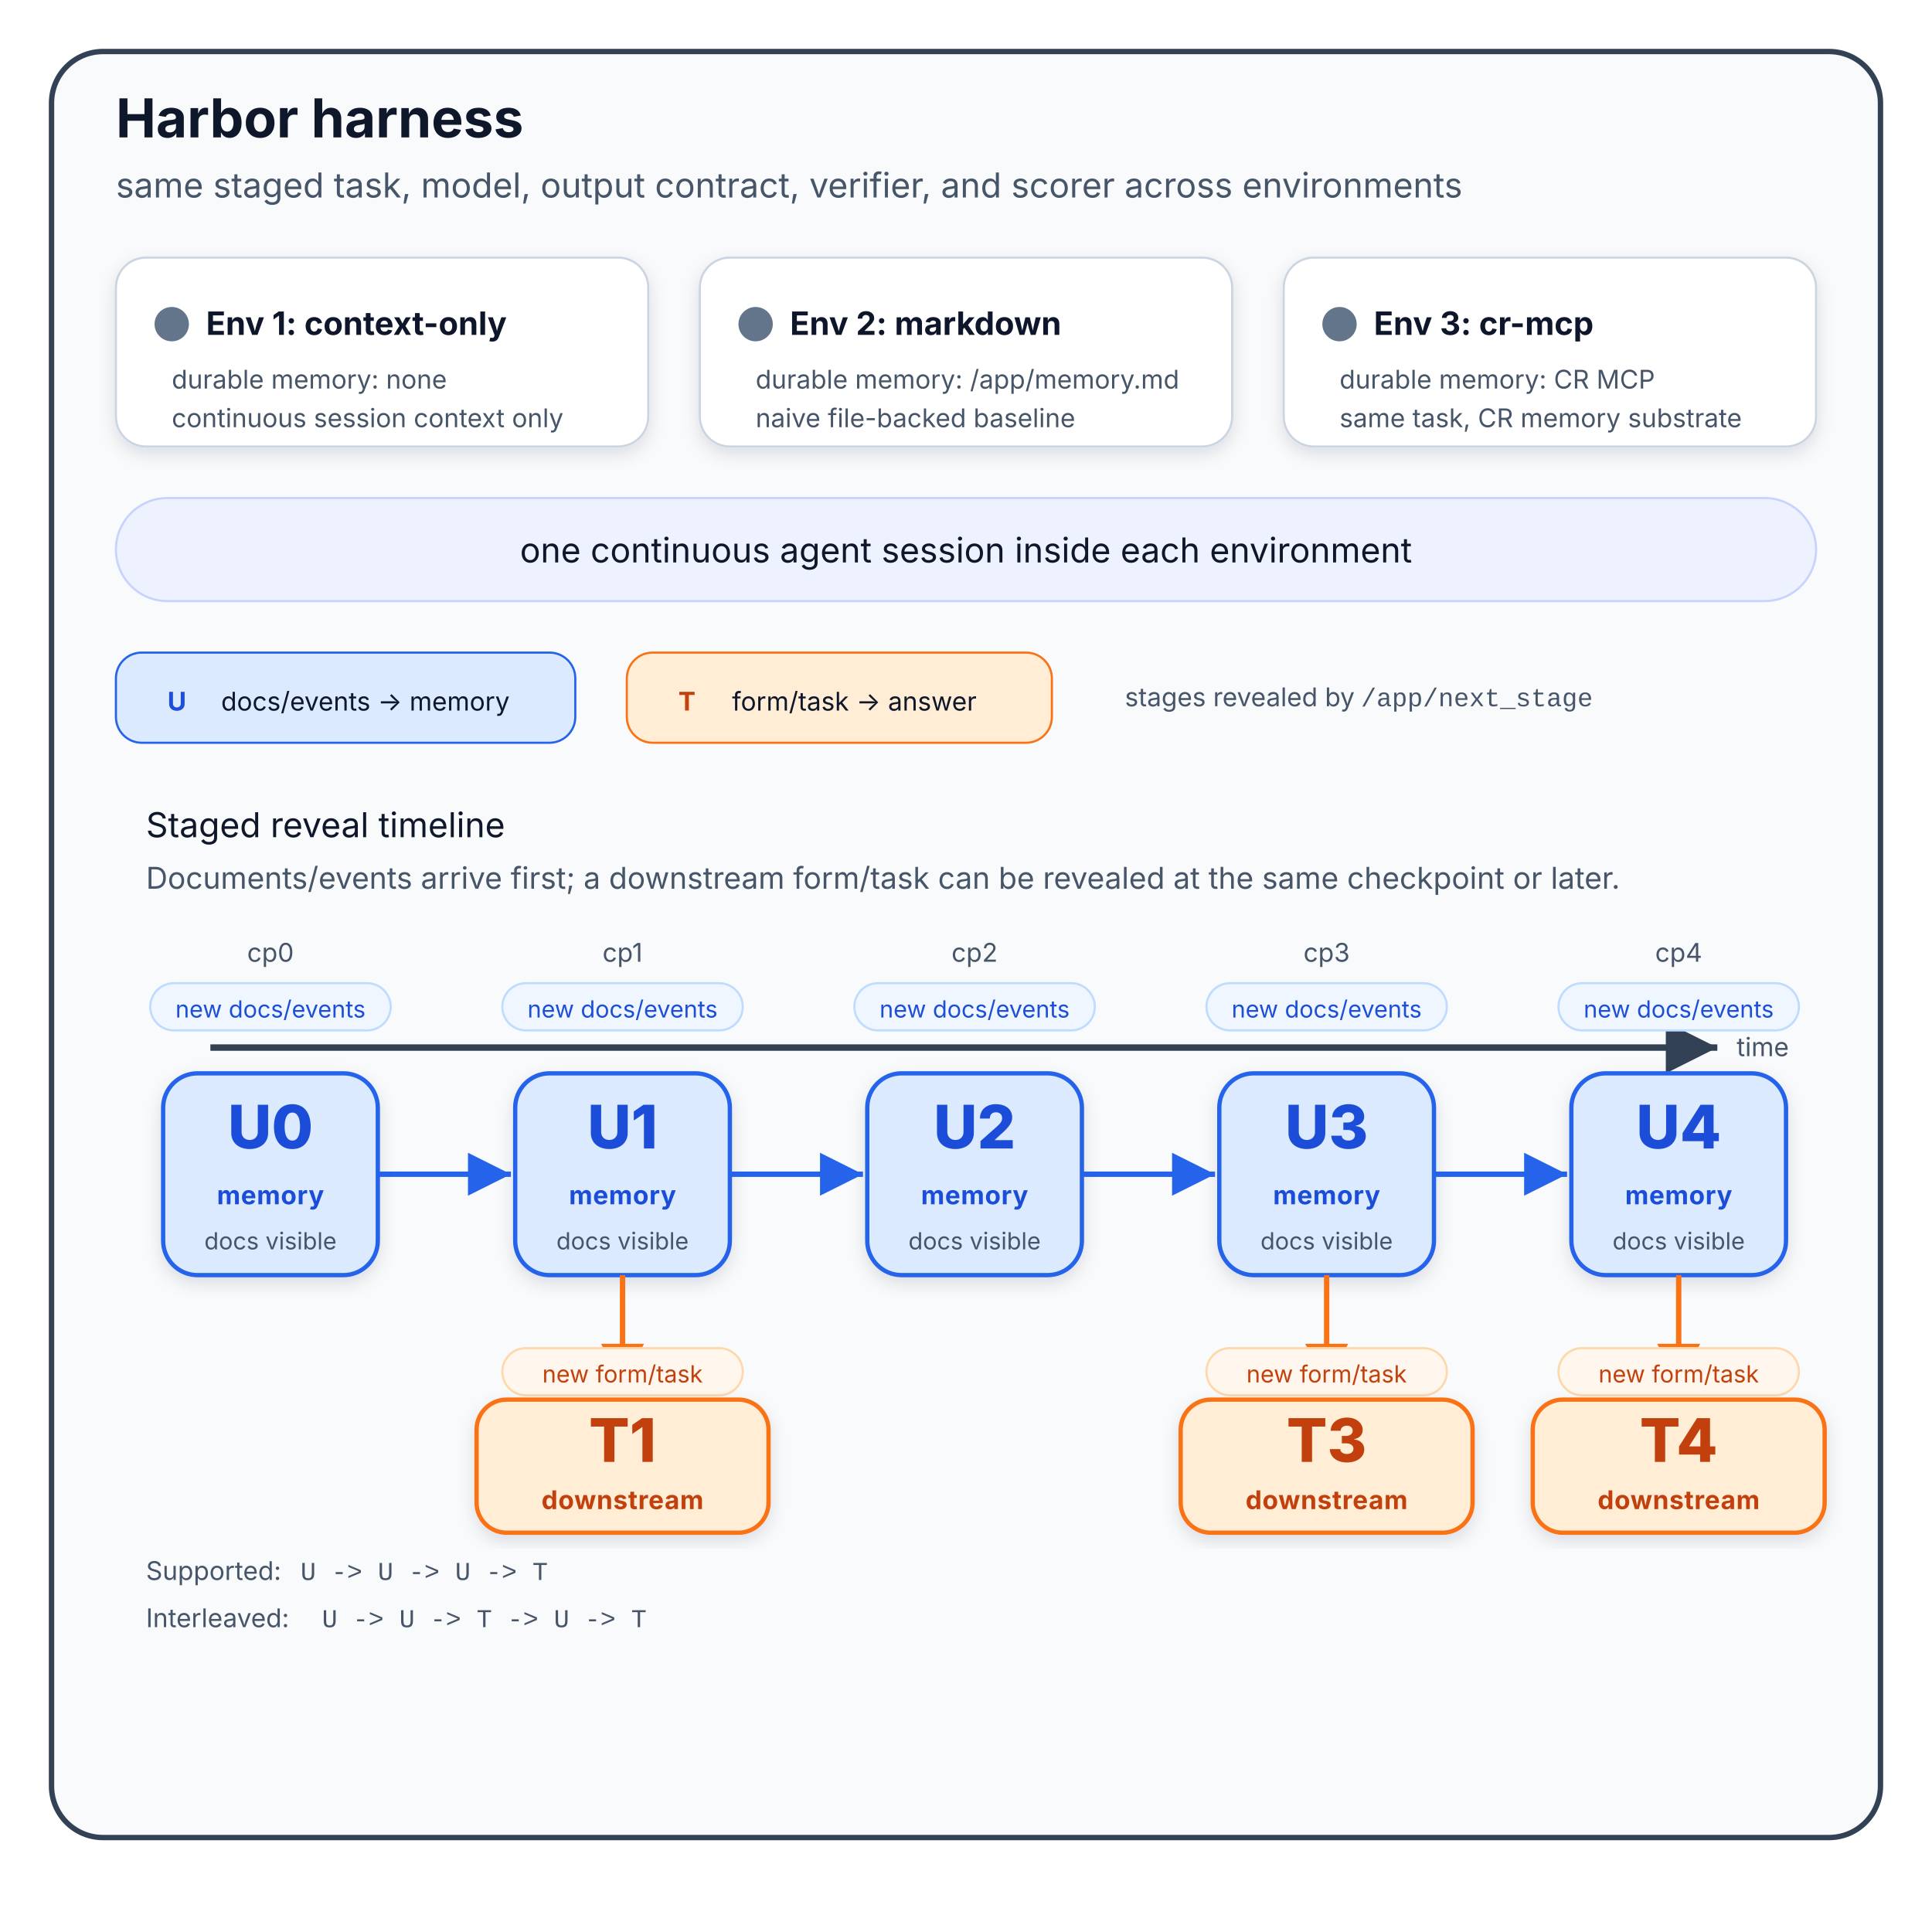
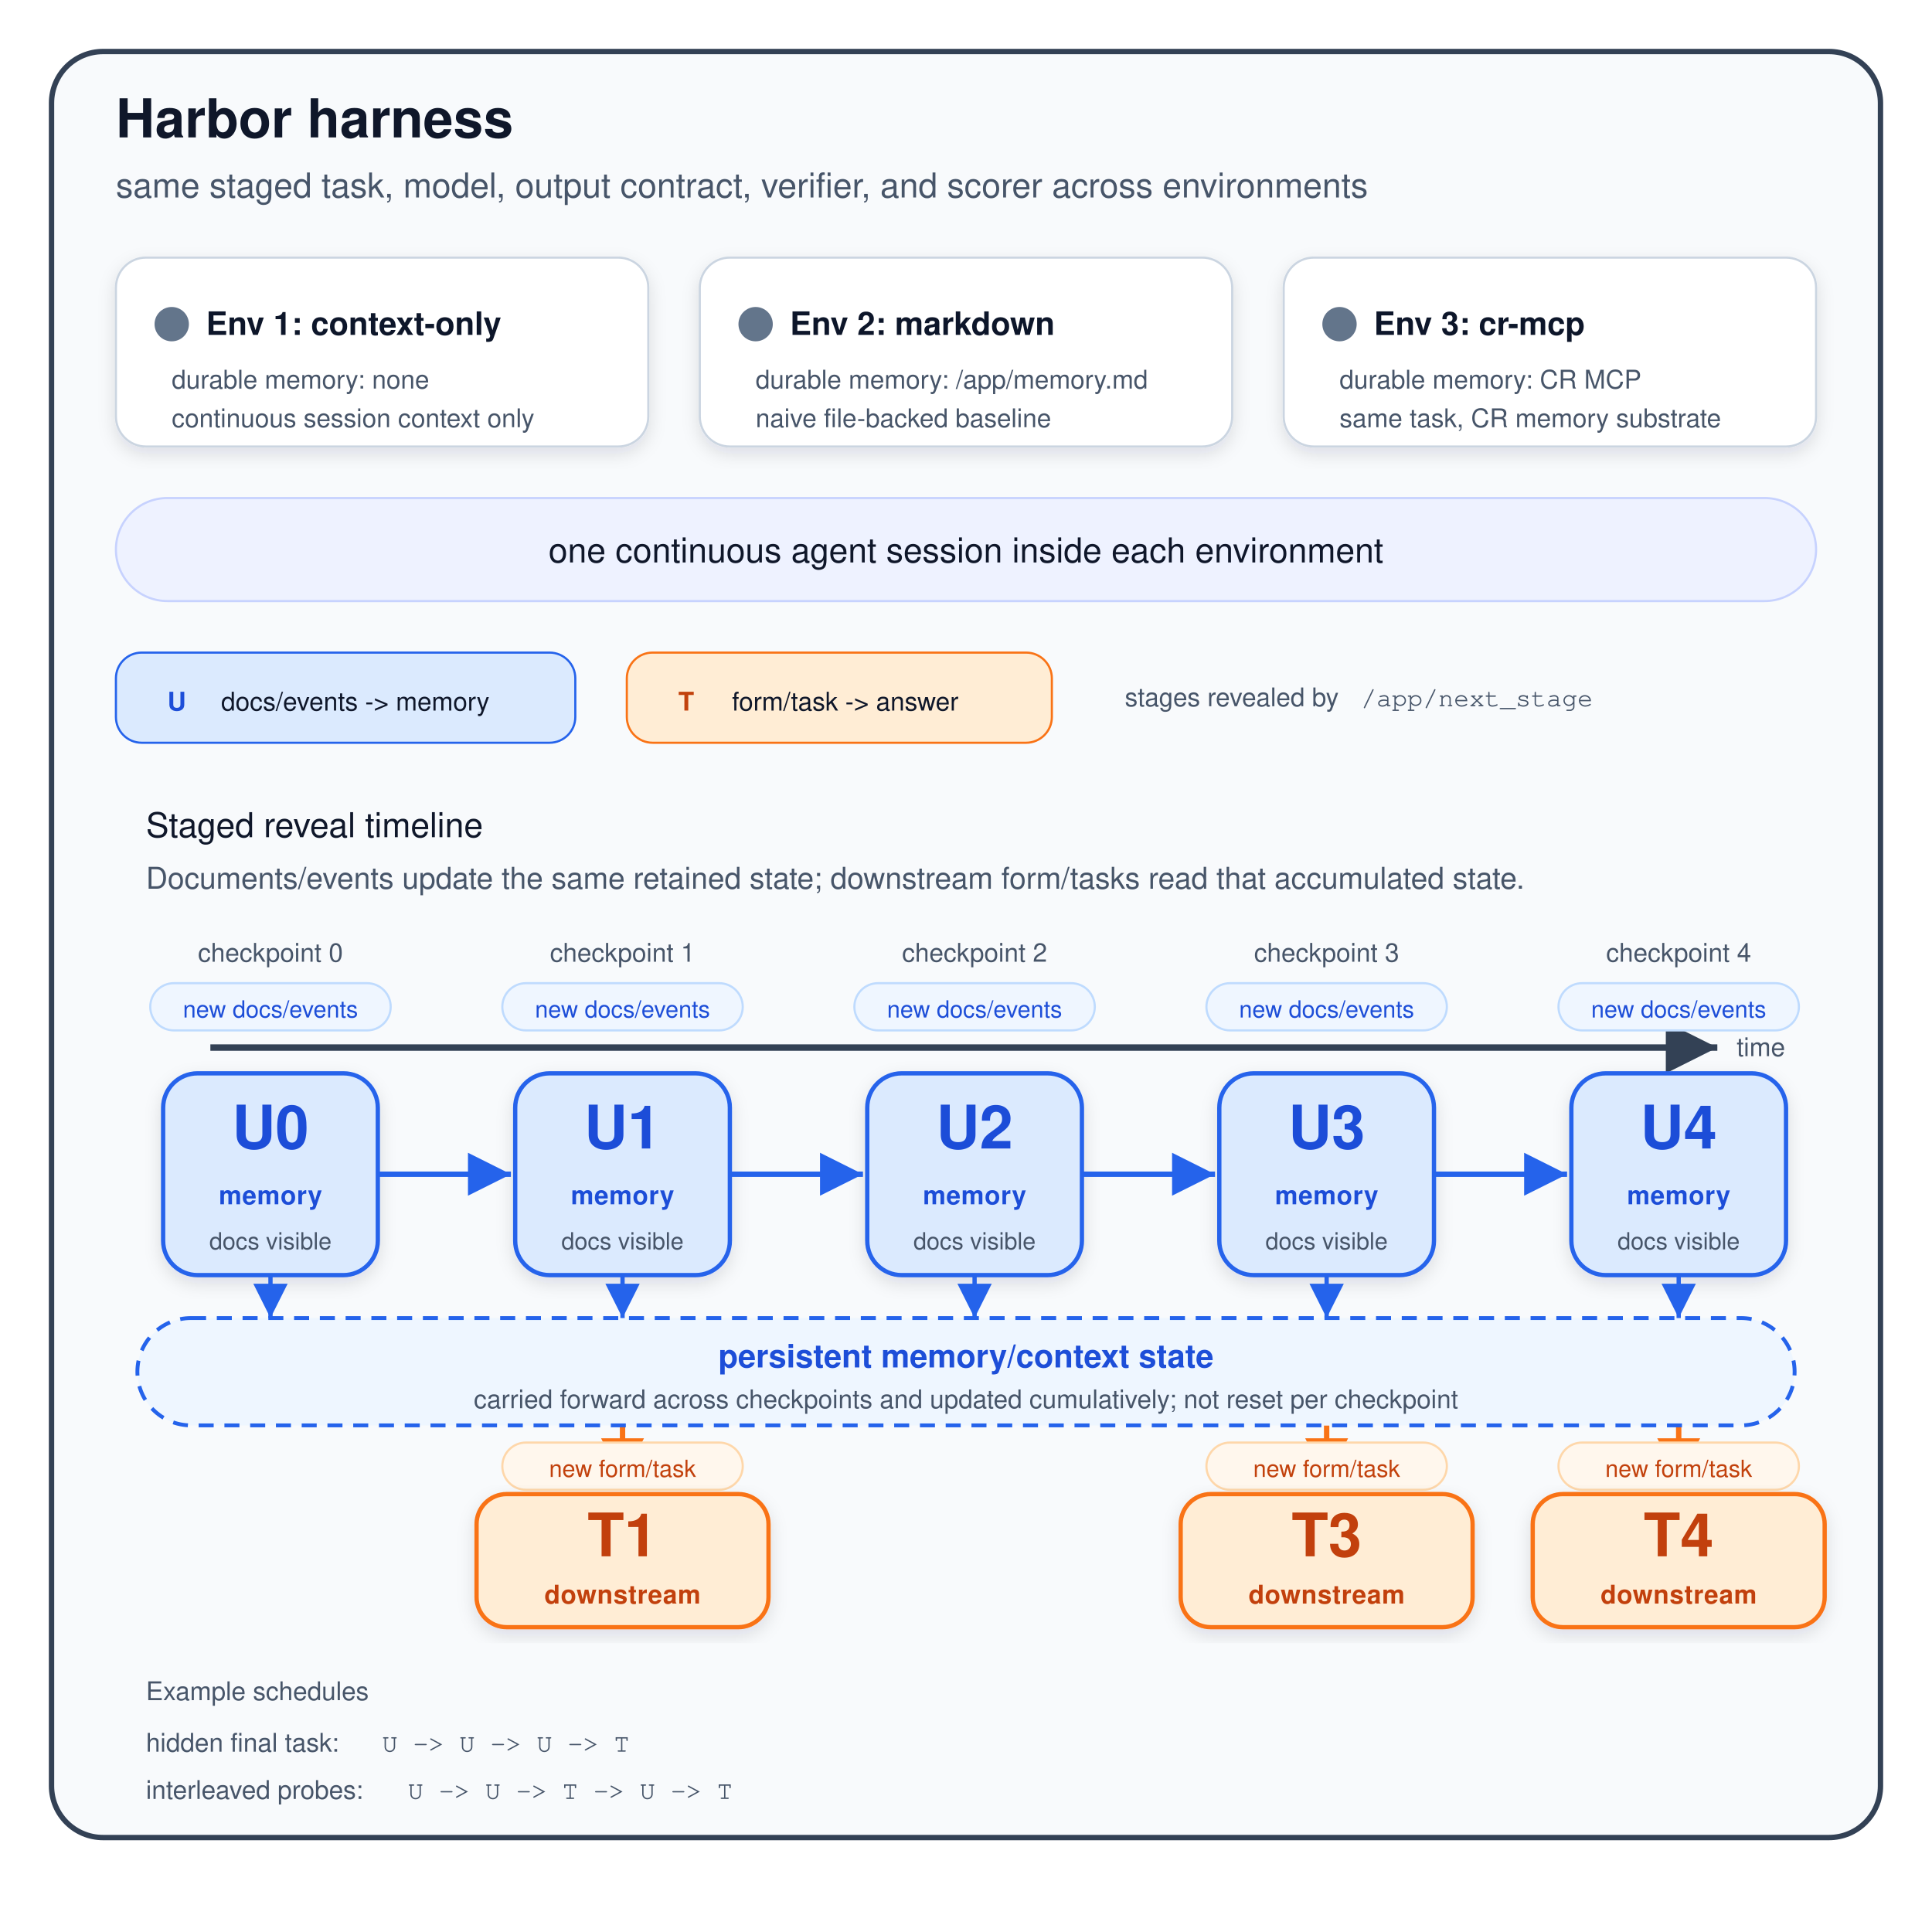
<svg xmlns="http://www.w3.org/2000/svg" width="900" height="900" viewBox="0 0 900 900" role="img" aria-labelledby="title desc">
  <defs>
    <marker id="arrow" markerWidth="12" markerHeight="12" refX="10" refY="6" orient="auto" markerUnits="strokeWidth">
      <path d="M2,2 L10,6 L2,10 Z" fill="#334155" />
    </marker>
    <marker id="arrow-blue" markerWidth="12" markerHeight="12" refX="10" refY="6" orient="auto" markerUnits="strokeWidth">
      <path d="M2,2 L10,6 L2,10 Z" fill="#2563eb" />
    </marker>
    <marker id="arrow-orange" markerWidth="12" markerHeight="12" refX="10" refY="6" orient="auto" markerUnits="strokeWidth">
      <path d="M2,2 L10,6 L2,10 Z" fill="#f97316" />
    </marker>
    <filter id="soft-shadow" x="-12%" y="-12%" width="124%" height="124%">
      <feDropShadow dx="0" dy="3" stdDeviation="4" flood-color="#0f172a" flood-opacity="0.12" />
    </filter>
    <style>
-       .label { font-family: Inter, ui-sans-serif, system-ui, -apple-system, BlinkMacSystemFont, "Segoe UI", sans-serif; fill: #0f172a; }
+       .label { font-family: Helvetica, Arial, sans-serif; fill: #0f172a; }
      .muted { fill: #475569; }
      .blue-text { fill: #1d4ed8; }
      .orange-text { fill: #c2410c; }
      .small { font-size: 14px; }
      .body { font-size: 16px; }
      .heading { font-size: 25px; font-weight: 700; }
      .card-title { font-size: 15px; font-weight: 700; }
      .node-title { font-size: 28px; font-weight: 800; }
      .node-subtitle { font-size: 12px; font-weight: 700; letter-spacing: 0.02em; }
      .caption { font-size: 12px; }
      .tiny { font-size: 11px; }
      .pill { font-size: 12px; font-weight: 700; letter-spacing: 0.02em; }
-       .mono { font-family: "SFMono-Regular", Consolas, "Liberation Mono", monospace; }
+       .mono { font-family: Courier, monospace; }
    </style>
  </defs>
  <rect width="900" height="900" fill="#ffffff" />
  <rect x="24" y="24" width="852" height="832" rx="24" fill="#f8fafc" stroke="#334155" stroke-width="2.5" />
  <text x="54" y="64" class="label heading">Harbor harness</text>
  <text x="54" y="92" class="label body muted">same staged task, model, output contract, verifier, and scorer across environments</text>
  <g id="environments" filter="url(#soft-shadow)">
    <rect x="54" y="120" width="248" height="88" rx="14" fill="#ffffff" stroke="#cbd5e1" />
    <circle cx="80" cy="151" r="8" fill="#64748b" />
    <text x="96" y="156" class="label card-title">Env 1: context-only</text>
    <text x="80" y="181" class="label caption muted">durable memory: none</text>
    <text x="80" y="199" class="label caption muted">continuous session context only</text>
    <rect x="326" y="120" width="248" height="88" rx="14" fill="#ffffff" stroke="#cbd5e1" />
    <circle cx="352" cy="151" r="8" fill="#64748b" />
    <text x="368" y="156" class="label card-title">Env 2: markdown</text>
    <text x="352" y="181" class="label caption muted">durable memory: /app/memory.md</text>
    <text x="352" y="199" class="label caption muted">naive file-backed baseline</text>
    <rect x="598" y="120" width="248" height="88" rx="14" fill="#ffffff" stroke="#cbd5e1" />
    <circle cx="624" cy="151" r="8" fill="#64748b" />
    <text x="640" y="156" class="label card-title">Env 3: cr-mcp</text>
    <text x="624" y="181" class="label caption muted">durable memory: CR MCP</text>
    <text x="624" y="199" class="label caption muted">same task, CR memory substrate</text>
  </g>
  <rect x="54" y="232" width="792" height="48" rx="24" fill="#eef2ff" stroke="#c7d2fe" />
  <text x="450" y="262" text-anchor="middle" class="label body">one continuous agent session inside each environment</text>
  <g id="legend">
    <rect x="54" y="304" width="214" height="42" rx="12" fill="#dbeafe" stroke="#2563eb" />
    <text x="78" y="331" class="label pill blue-text">U</text>
    <text x="103" y="331" class="label caption">docs/events -&gt; memory</text>
    <rect x="292" y="304" width="198" height="42" rx="12" fill="#ffedd5" stroke="#f97316" />
    <text x="316" y="331" class="label pill orange-text">T</text>
    <text x="341" y="331" class="label caption">form/task -&gt; answer</text>
    <text x="524" y="329" class="label caption muted">stages revealed by</text>
    <text x="634" y="329" class="label caption mono muted">/app/next_stage</text>
  </g>
  <text x="68" y="390" class="label body">Staged reveal timeline</text>
-   <text x="68" y="414" class="label small muted">Documents/events arrive first; a downstream form/task can be revealed at the same checkpoint or later.</text>
+   <text x="68" y="414" class="label small muted">Documents/events update the same retained state; downstream form/tasks read that accumulated state.</text>
  <line x1="98" y1="488" x2="800" y2="488" stroke="#334155" stroke-width="3" marker-end="url(#arrow)" />
  <text x="809" y="492" class="label caption muted">time</text>
  <g id="checkpoint-0">
-     <text x="126" y="448" text-anchor="middle" class="label caption muted">cp0</text>
+     <text x="126" y="448" text-anchor="middle" class="label caption muted">checkpoint 0</text>
    <rect x="70" y="458" width="112" height="22" rx="11" fill="#eff6ff" stroke="#bfdbfe" />
    <text x="126" y="474" text-anchor="middle" class="label tiny blue-text">new docs/events</text>
    <g filter="url(#soft-shadow)">
      <rect x="76" y="500" width="100" height="94" rx="16" fill="#dbeafe" stroke="#2563eb" stroke-width="2" />
      <text x="126" y="535" text-anchor="middle" class="label node-title blue-text">U0</text>
      <text x="126" y="561" text-anchor="middle" class="label node-subtitle blue-text">memory</text>
      <text x="126" y="582" text-anchor="middle" class="label tiny muted">docs visible</text>
    </g>
  </g>
  <g id="checkpoint-1">
-     <text x="290" y="448" text-anchor="middle" class="label caption muted">cp1</text>
+     <text x="290" y="448" text-anchor="middle" class="label caption muted">checkpoint 1</text>
    <rect x="234" y="458" width="112" height="22" rx="11" fill="#eff6ff" stroke="#bfdbfe" />
    <text x="290" y="474" text-anchor="middle" class="label tiny blue-text">new docs/events</text>
    <g filter="url(#soft-shadow)">
      <rect x="240" y="500" width="100" height="94" rx="16" fill="#dbeafe" stroke="#2563eb" stroke-width="2" />
      <text x="290" y="535" text-anchor="middle" class="label node-title blue-text">U1</text>
      <text x="290" y="561" text-anchor="middle" class="label node-subtitle blue-text">memory</text>
      <text x="290" y="582" text-anchor="middle" class="label tiny muted">docs visible</text>
    </g>
-     <path d="M290 594 C290 615, 290 628, 290 646" fill="none" stroke="#f97316" stroke-width="2.5" marker-end="url(#arrow-orange)" />
-     <rect x="234" y="628" width="112" height="22" rx="11" fill="#fff7ed" stroke="#fed7aa" />
-     <text x="290" y="644" text-anchor="middle" class="label tiny orange-text">new form/task</text>
+     <path d="M290 664 C290 674, 290 682, 290 690" fill="none" stroke="#f97316" stroke-width="2.5" marker-end="url(#arrow-orange)" />
+     <rect x="234" y="672" width="112" height="22" rx="11" fill="#fff7ed" stroke="#fed7aa" />
+     <text x="290" y="688" text-anchor="middle" class="label tiny orange-text">new form/task</text>
    <g filter="url(#soft-shadow)">
-       <rect x="222" y="652" width="136" height="62" rx="14" fill="#ffedd5" stroke="#f97316" stroke-width="2" />
-       <text x="290" y="681" text-anchor="middle" class="label node-title orange-text">T1</text>
-       <text x="290" y="703" text-anchor="middle" class="label node-subtitle orange-text">downstream</text>
+       <rect x="222" y="696" width="136" height="62" rx="14" fill="#ffedd5" stroke="#f97316" stroke-width="2" />
+       <text x="290" y="725" text-anchor="middle" class="label node-title orange-text">T1</text>
+       <text x="290" y="747" text-anchor="middle" class="label node-subtitle orange-text">downstream</text>
    </g>
  </g>
  <g id="checkpoint-2">
-     <text x="454" y="448" text-anchor="middle" class="label caption muted">cp2</text>
+     <text x="454" y="448" text-anchor="middle" class="label caption muted">checkpoint 2</text>
    <rect x="398" y="458" width="112" height="22" rx="11" fill="#eff6ff" stroke="#bfdbfe" />
    <text x="454" y="474" text-anchor="middle" class="label tiny blue-text">new docs/events</text>
    <g filter="url(#soft-shadow)">
      <rect x="404" y="500" width="100" height="94" rx="16" fill="#dbeafe" stroke="#2563eb" stroke-width="2" />
      <text x="454" y="535" text-anchor="middle" class="label node-title blue-text">U2</text>
      <text x="454" y="561" text-anchor="middle" class="label node-subtitle blue-text">memory</text>
      <text x="454" y="582" text-anchor="middle" class="label tiny muted">docs visible</text>
    </g>
  </g>
  <g id="checkpoint-3">
-     <text x="618" y="448" text-anchor="middle" class="label caption muted">cp3</text>
+     <text x="618" y="448" text-anchor="middle" class="label caption muted">checkpoint 3</text>
    <rect x="562" y="458" width="112" height="22" rx="11" fill="#eff6ff" stroke="#bfdbfe" />
    <text x="618" y="474" text-anchor="middle" class="label tiny blue-text">new docs/events</text>
    <g filter="url(#soft-shadow)">
      <rect x="568" y="500" width="100" height="94" rx="16" fill="#dbeafe" stroke="#2563eb" stroke-width="2" />
      <text x="618" y="535" text-anchor="middle" class="label node-title blue-text">U3</text>
      <text x="618" y="561" text-anchor="middle" class="label node-subtitle blue-text">memory</text>
      <text x="618" y="582" text-anchor="middle" class="label tiny muted">docs visible</text>
    </g>
-     <path d="M618 594 C618 615, 618 628, 618 646" fill="none" stroke="#f97316" stroke-width="2.5" marker-end="url(#arrow-orange)" />
-     <rect x="562" y="628" width="112" height="22" rx="11" fill="#fff7ed" stroke="#fed7aa" />
-     <text x="618" y="644" text-anchor="middle" class="label tiny orange-text">new form/task</text>
+     <path d="M618 664 C618 674, 618 682, 618 690" fill="none" stroke="#f97316" stroke-width="2.5" marker-end="url(#arrow-orange)" />
+     <rect x="562" y="672" width="112" height="22" rx="11" fill="#fff7ed" stroke="#fed7aa" />
+     <text x="618" y="688" text-anchor="middle" class="label tiny orange-text">new form/task</text>
    <g filter="url(#soft-shadow)">
-       <rect x="550" y="652" width="136" height="62" rx="14" fill="#ffedd5" stroke="#f97316" stroke-width="2" />
-       <text x="618" y="681" text-anchor="middle" class="label node-title orange-text">T3</text>
-       <text x="618" y="703" text-anchor="middle" class="label node-subtitle orange-text">downstream</text>
+       <rect x="550" y="696" width="136" height="62" rx="14" fill="#ffedd5" stroke="#f97316" stroke-width="2" />
+       <text x="618" y="725" text-anchor="middle" class="label node-title orange-text">T3</text>
+       <text x="618" y="747" text-anchor="middle" class="label node-subtitle orange-text">downstream</text>
    </g>
  </g>
  <g id="checkpoint-4">
-     <text x="782" y="448" text-anchor="middle" class="label caption muted">cp4</text>
+     <text x="782" y="448" text-anchor="middle" class="label caption muted">checkpoint 4</text>
    <rect x="726" y="458" width="112" height="22" rx="11" fill="#eff6ff" stroke="#bfdbfe" />
    <text x="782" y="474" text-anchor="middle" class="label tiny blue-text">new docs/events</text>
    <g filter="url(#soft-shadow)">
      <rect x="732" y="500" width="100" height="94" rx="16" fill="#dbeafe" stroke="#2563eb" stroke-width="2" />
      <text x="782" y="535" text-anchor="middle" class="label node-title blue-text">U4</text>
      <text x="782" y="561" text-anchor="middle" class="label node-subtitle blue-text">memory</text>
      <text x="782" y="582" text-anchor="middle" class="label tiny muted">docs visible</text>
    </g>
-     <path d="M782 594 C782 615, 782 628, 782 646" fill="none" stroke="#f97316" stroke-width="2.5" marker-end="url(#arrow-orange)" />
-     <rect x="726" y="628" width="112" height="22" rx="11" fill="#fff7ed" stroke="#fed7aa" />
-     <text x="782" y="644" text-anchor="middle" class="label tiny orange-text">new form/task</text>
+     <path d="M782 664 C782 674, 782 682, 782 690" fill="none" stroke="#f97316" stroke-width="2.5" marker-end="url(#arrow-orange)" />
+     <rect x="726" y="672" width="112" height="22" rx="11" fill="#fff7ed" stroke="#fed7aa" />
+     <text x="782" y="688" text-anchor="middle" class="label tiny orange-text">new form/task</text>
    <g filter="url(#soft-shadow)">
-       <rect x="714" y="652" width="136" height="62" rx="14" fill="#ffedd5" stroke="#f97316" stroke-width="2" />
-       <text x="782" y="681" text-anchor="middle" class="label node-title orange-text">T4</text>
-       <text x="782" y="703" text-anchor="middle" class="label node-subtitle orange-text">downstream</text>
+       <rect x="714" y="696" width="136" height="62" rx="14" fill="#ffedd5" stroke="#f97316" stroke-width="2" />
+       <text x="782" y="725" text-anchor="middle" class="label node-title orange-text">T4</text>
+       <text x="782" y="747" text-anchor="middle" class="label node-subtitle orange-text">downstream</text>
    </g>
  </g>
  <path d="M176 547 L238 547" fill="none" stroke="#2563eb" stroke-width="2.5" marker-end="url(#arrow-blue)" />
  <path d="M340 547 L402 547" fill="none" stroke="#2563eb" stroke-width="2.5" marker-end="url(#arrow-blue)" />
  <path d="M504 547 L566 547" fill="none" stroke="#2563eb" stroke-width="2.5" marker-end="url(#arrow-blue)" />
  <path d="M668 547 L730 547" fill="none" stroke="#2563eb" stroke-width="2.5" marker-end="url(#arrow-blue)" />
-   <text x="68" y="736" class="label caption muted">Supported:</text>
-   <text x="140" y="736" class="label caption mono muted">U -&gt; U -&gt; U -&gt; T</text>
-   <text x="68" y="758" class="label caption muted">Interleaved:</text>
-   <text x="150" y="758" class="label caption mono muted">U -&gt; U -&gt; T -&gt; U -&gt; T</text>
+   <g id="persistent-memory-state">
+     <rect x="64" y="614" width="772" height="50" rx="25" fill="#eef6ff" stroke="#2563eb" stroke-width="1.8" stroke-dasharray="7 5" />
+     <text x="450" y="637" text-anchor="middle" class="label card-title blue-text">persistent memory/context state</text>
+     <text x="450" y="656" text-anchor="middle" class="label caption muted">carried forward across checkpoints and updated cumulatively; not reset per checkpoint</text>
+     <path d="M126 594 L126 614" fill="none" stroke="#2563eb" stroke-width="2" marker-end="url(#arrow-blue)" />
+     <path d="M290 594 L290 614" fill="none" stroke="#2563eb" stroke-width="2" marker-end="url(#arrow-blue)" />
+     <path d="M454 594 L454 614" fill="none" stroke="#2563eb" stroke-width="2" marker-end="url(#arrow-blue)" />
+     <path d="M618 594 L618 614" fill="none" stroke="#2563eb" stroke-width="2" marker-end="url(#arrow-blue)" />
+     <path d="M782 594 L782 614" fill="none" stroke="#2563eb" stroke-width="2" marker-end="url(#arrow-blue)" />
+   </g>
+   <text x="68" y="792" class="label caption muted">Example schedules</text>
+   <text x="68" y="816" class="label caption muted">hidden final task:</text>
+   <text x="178" y="816" class="label caption mono muted">U -&gt; U -&gt; U -&gt; T</text>
+   <text x="68" y="838" class="label caption muted">interleaved probes:</text>
+   <text x="190" y="838" class="label caption mono muted">U -&gt; U -&gt; T -&gt; U -&gt; T</text>
</svg>
